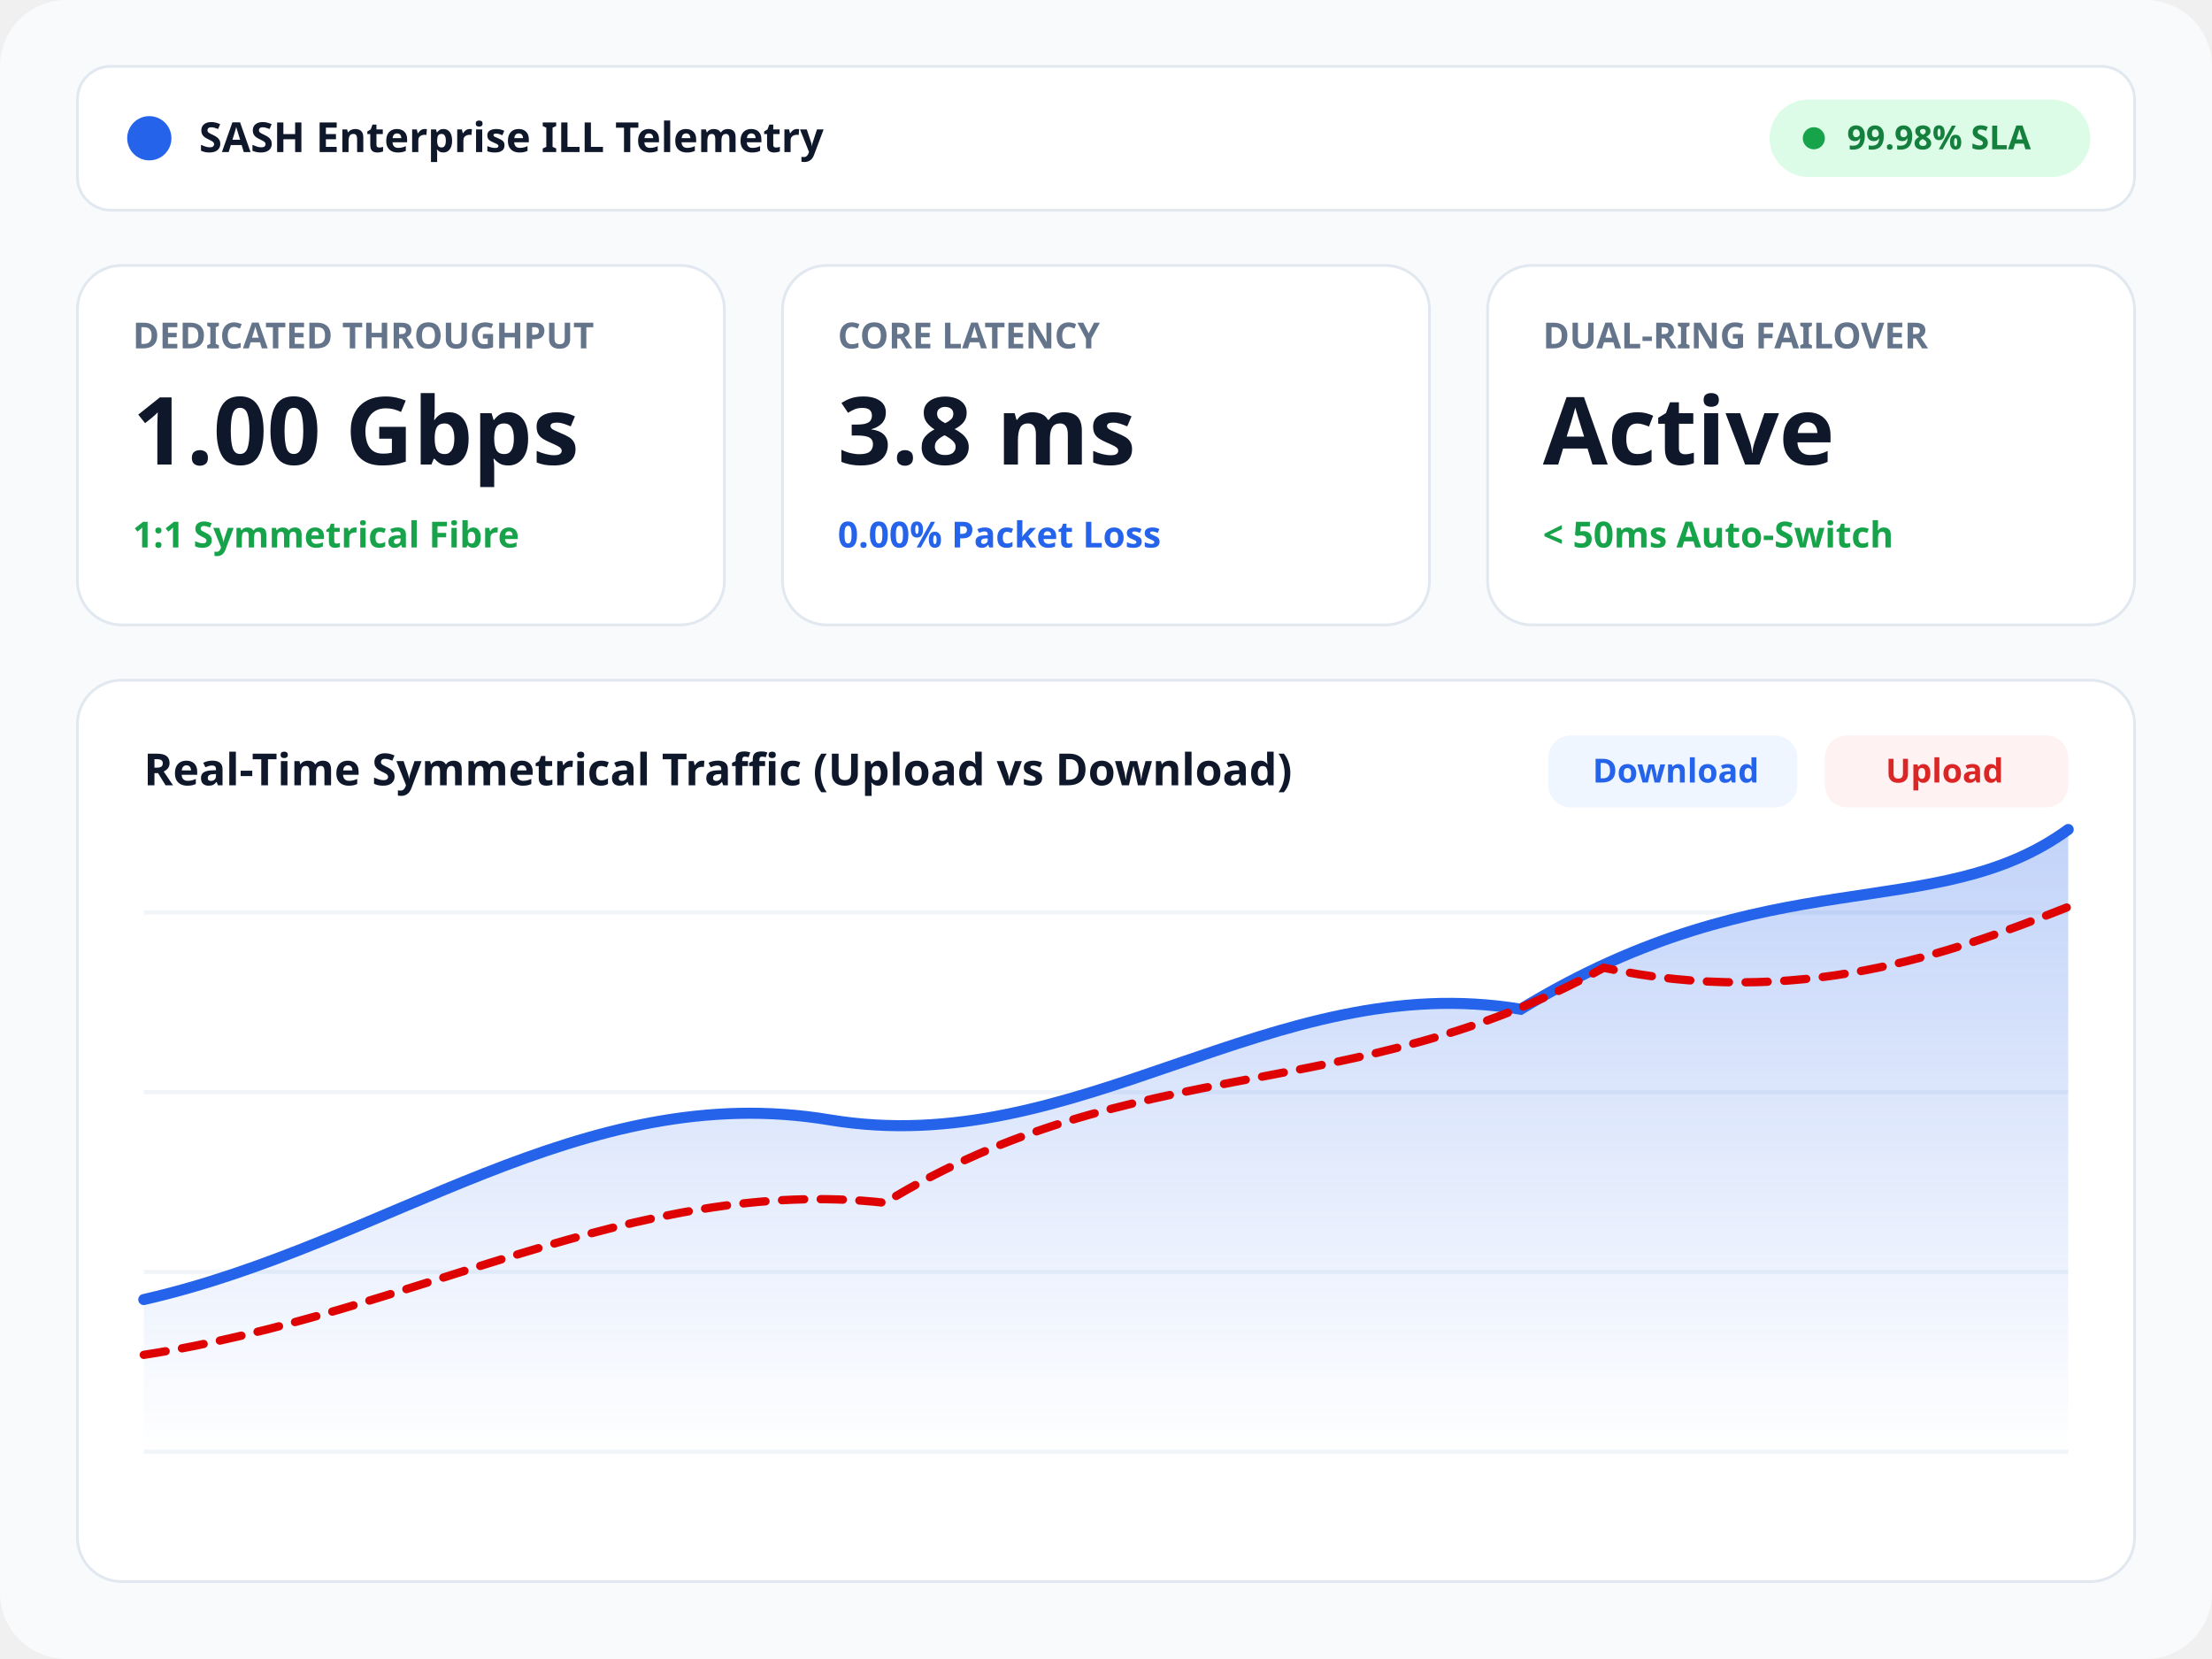
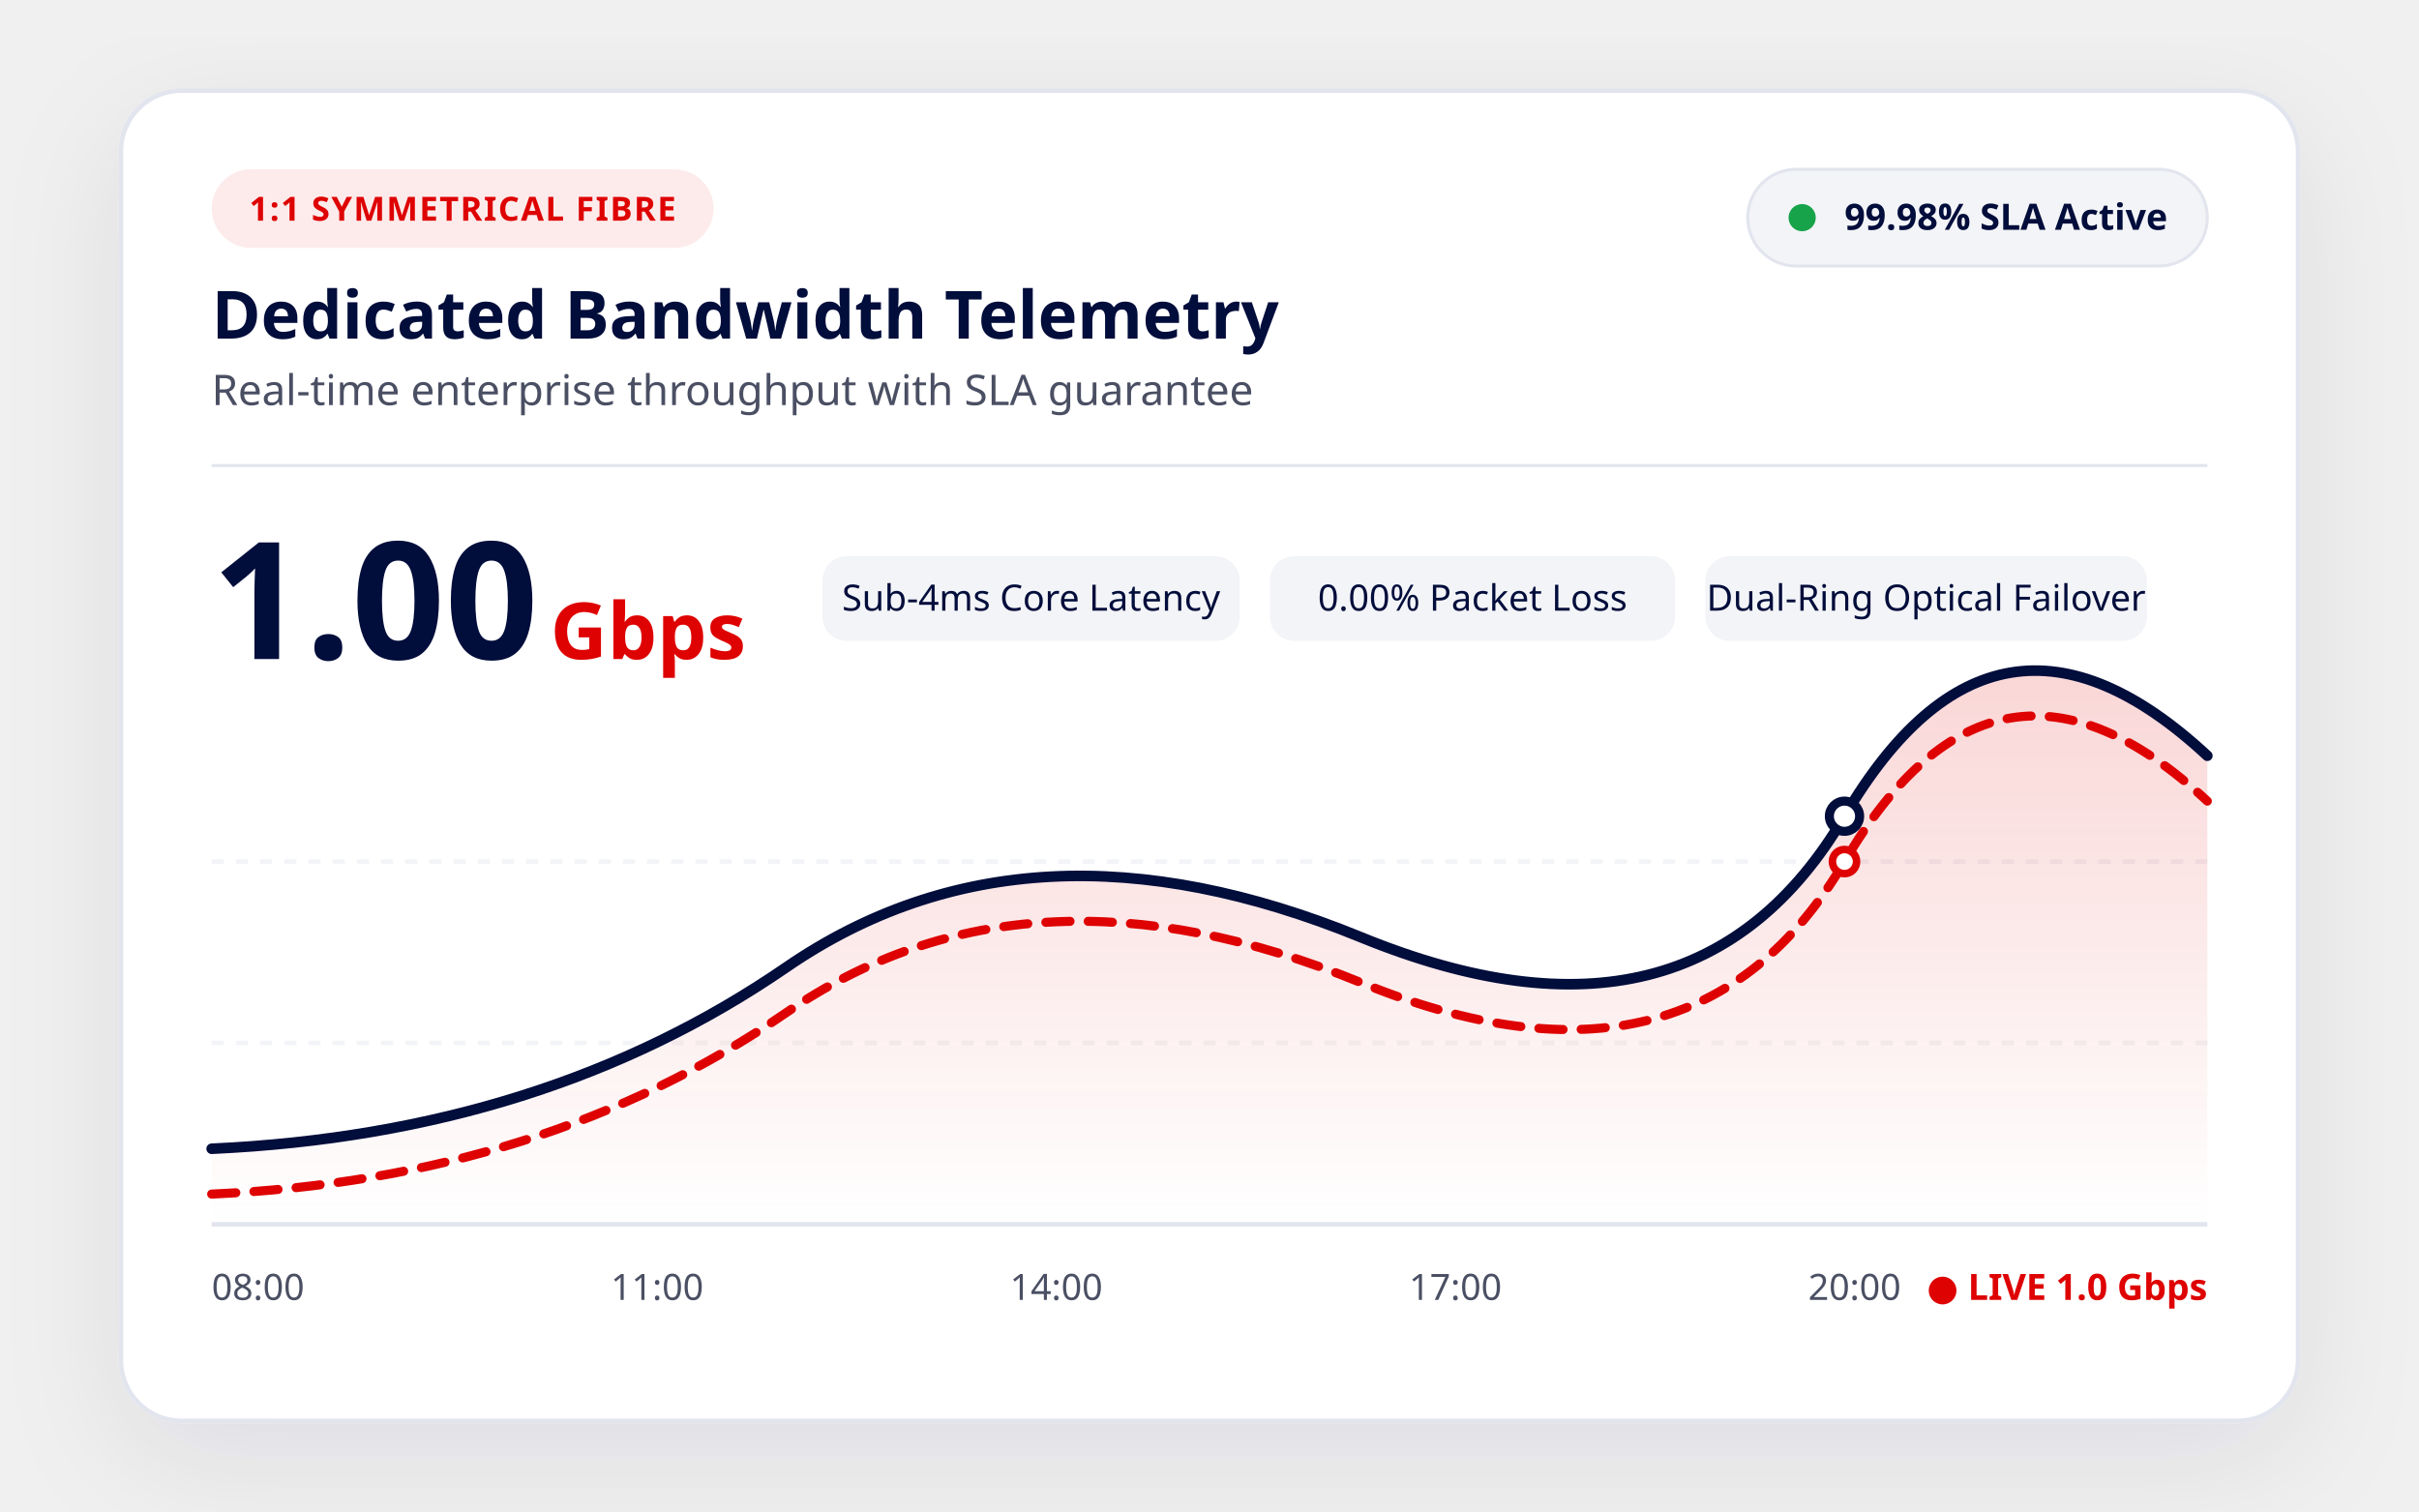
- <svg xmlns="http://www.w3.org/2000/svg" viewBox="0 0 800 600" fill="none">
-   <rect width="800" height="600" rx="24" fill="#F8FAFC" />
-   <rect x="28" y="24" width="744" height="52" rx="12" fill="#FFFFFF" stroke="#E2E8F0" />
-   <circle cx="54" cy="50" r="8" fill="#2563EB" />
-   <text x="72" y="55" font-family="system-ui, sans-serif" font-size="15" font-weight="700" fill="#0F172A">SASH Enterprise ILL Telemetry</text>
-   <rect x="640" y="36" width="116" height="28" rx="14" fill="#DCFCE7" />
-   <circle cx="656" cy="50" r="4" fill="#16A34A" />
-   <text x="668" y="54" font-family="system-ui, sans-serif" font-size="12" font-weight="600" fill="#15803D">99.98% SLA</text>
-   <rect x="28" y="96" width="234" height="130" rx="16" fill="#FFFFFF" stroke="#E2E8F0" />
-   <text x="48" y="126" font-family="system-ui, sans-serif" font-size="13" font-weight="600" fill="#64748B">DEDICATED THROUGHPUT</text>
-   <text x="48" y="168" font-family="system-ui, sans-serif" font-size="34" font-weight="700" fill="#0F172A">1.00 Gbps</text>
-   <text x="48" y="198" font-family="system-ui, sans-serif" font-size="13" font-weight="600" fill="#16A34A">1:1 Symmetrical Fibre</text>
-   <rect x="283" y="96" width="234" height="130" rx="16" fill="#FFFFFF" stroke="#E2E8F0" />
-   <text x="303" y="126" font-family="system-ui, sans-serif" font-size="13" font-weight="600" fill="#64748B">CORE LATENCY</text>
-   <text x="303" y="168" font-family="system-ui, sans-serif" font-size="34" font-weight="700" fill="#0F172A">3.8 ms</text>
-   <text x="303" y="198" font-family="system-ui, sans-serif" font-size="13" font-weight="600" fill="#2563EB">0.00% Packet Loss</text>
-   <rect x="538" y="96" width="234" height="130" rx="16" fill="#FFFFFF" stroke="#E2E8F0" />
-   <text x="558" y="126" font-family="system-ui, sans-serif" font-size="13" font-weight="600" fill="#64748B">DUAL-RING FAILOVER</text>
-   <text x="558" y="168" font-family="system-ui, sans-serif" font-size="34" font-weight="700" fill="#0F172A">Active</text>
-   <text x="558" y="198" font-family="system-ui, sans-serif" font-size="13" font-weight="600" fill="#16A34A">&lt; 50ms Auto-Switch</text>
-   <rect x="28" y="246" width="744" height="326" rx="16" fill="#FFFFFF" stroke="#E2E8F0" />
-   <text x="52" y="284" font-family="system-ui, sans-serif" font-size="16" font-weight="700" fill="#0F172A">Real-Time Symmetrical Traffic (Upload vs Download)</text>
-   <rect x="560" y="266" width="90" height="26" rx="8" fill="#EFF6FF" />
-   <text x="576" y="283" font-family="system-ui, sans-serif" font-size="12" font-weight="600" fill="#2563EB">Download</text>
-   <rect x="660" y="266" width="88" height="26" rx="8" fill="#FEF2F2" />
-   <text x="682" y="283" font-family="system-ui, sans-serif" font-size="12" font-weight="600" fill="#DC2626">Upload</text>
-   <line x1="52" y1="330" x2="748" y2="330" stroke="#F1F5F9" stroke-width="1.5" />
-   <line x1="52" y1="395" x2="748" y2="395" stroke="#F1F5F9" stroke-width="1.5" />
-   <line x1="52" y1="460" x2="748" y2="460" stroke="#F1F5F9" stroke-width="1.5" />
-   <line x1="52" y1="525" x2="748" y2="525" stroke="#F1F5F9" stroke-width="1.5" />
+ <svg xmlns="http://www.w3.org/2000/svg" viewBox="0 0 800 500" fill="none">
  <defs>
-     <linearGradient id="illGrad" x1="0" y1="0" x2="0" y2="1">
-       <stop offset="0%" stop-color="#2563EB" stop-opacity="0.28" />
-       <stop offset="100%" stop-color="#2563EB" stop-opacity="0.0" />
+     <filter id="shadcnCardShadow" x="-10%" y="-10%" width="120%" height="125%" filterUnits="userSpaceOnUse">
+       <feDropShadow dx="0" dy="12" stdDeviation="20" flood-color="#010D3B" flood-opacity="0.08" />
+     </filter>
+     <linearGradient id="trafficGradient" x1="0" y1="0" x2="0" y2="1">
+       <stop offset="0%" stop-color="#DE0302" stop-opacity="0.16" />
+       <stop offset="100%" stop-color="#DE0302" stop-opacity="0.0" />
    </linearGradient>
  </defs>
-   <path d="M52,470 C140,450 210,390 300,405 C390,420 460,350 550,365 C640,310 700,335 748,300 L748,525 L52,525 Z" fill="url(#illGrad)" />
-   <path d="M52,470 C140,450 210,390 300,405 C390,420 460,350 550,365 C640,310 700,335 748,300" fill="none" stroke="#2563EB" stroke-width="4" stroke-linecap="round" />
-   <path d="M52,490 C150,475 230,425 320,435 C410,380 490,400 580,350 C650,365 705,345 748,328" fill="none" stroke="#DE0302" stroke-width="3" stroke-dasharray="8 6" stroke-linecap="round" />
+   <rect x="40" y="30" width="720" height="440" rx="20" fill="#FFFFFF" stroke="#E2E5EE" stroke-width="1.5" filter="url(#shadcnCardShadow)" />
+   <rect x="70" y="56" width="166" height="26" rx="13" fill="#FDEBEB" />
+   <text x="153" y="73" text-anchor="middle" font-family="Urbanist, system-ui, sans-serif" font-size="11" font-weight="600" fill="#DE0302" letter-spacing="0.5">1:1 SYMMETRICAL FIBRE</text>
+   <text x="70" y="112" font-family="Urbanist, system-ui, sans-serif" font-size="22" font-weight="600" fill="#010D3B">Dedicated Bandwidth Telemetry</text>
+   <text x="70" y="134" font-family="Urbanist, system-ui, sans-serif" font-size="14" font-weight="400" fill="#4A4F63">Real-time enterprise throughput with SLA guarantee</text>
+   <rect x="578" y="56" width="152" height="32" rx="16" fill="#F3F4F7" stroke="#E2E5EE" stroke-width="1" />
+   <circle cx="596" cy="72" r="4.5" fill="#16A34A" />
+   <text x="610" y="76" font-family="Urbanist, system-ui, sans-serif" font-size="12" font-weight="600" fill="#010D3B">99.98% SLA Active</text>
+   <line x1="70" y1="154" x2="730" y2="154" stroke="#E2E5EE" stroke-width="1" />
+   <text x="70" y="218" font-family="Urbanist, system-ui, sans-serif" font-size="54" font-weight="700" fill="#010D3B">1.00</text>
+   <text x="182" y="218" font-family="Urbanist, system-ui, sans-serif" font-size="26" font-weight="600" fill="#DE0302">Gbps</text>
+   <rect x="272" y="184" width="138" height="28" rx="8" fill="#F3F4F7" />
+   <text x="341" y="202" text-anchor="middle" font-family="Urbanist, system-ui, sans-serif" font-size="12" font-weight="500" fill="#010D3B">Sub-4ms Core Latency</text>
+   <rect x="420" y="184" width="134" height="28" rx="8" fill="#F3F4F7" />
+   <text x="487" y="202" text-anchor="middle" font-family="Urbanist, system-ui, sans-serif" font-size="12" font-weight="500" fill="#010D3B">0.00% Packet Loss</text>
+   <rect x="564" y="184" width="146" height="28" rx="8" fill="#F3F4F7" />
+   <text x="637" y="202" text-anchor="middle" font-family="Urbanist, system-ui, sans-serif" font-size="12" font-weight="500" fill="#010D3B">Dual-Ring Optical Failover</text>
+   <line x1="70" y1="285" x2="730" y2="285" stroke="#F3F4F7" stroke-width="1.5" stroke-dasharray="4 4" />
+   <line x1="70" y1="345" x2="730" y2="345" stroke="#F3F4F7" stroke-width="1.5" stroke-dasharray="4 4" />
+   <line x1="70" y1="405" x2="730" y2="405" stroke="#E2E5EE" stroke-width="1.5" />
+   <path d="M 70 380 Q 180 375 260 320 T 450 310 T 610 270 T 730 250 L 730 405 L 70 405 Z" fill="url(#trafficGradient)" />
+   <path d="M 70 380 Q 180 375 260 320 T 450 310 T 610 270 T 730 250" fill="none" stroke="#010D3B" stroke-width="3.5" stroke-linecap="round" />
+   <path d="M 70 395 Q 180 390 260 335 T 450 325 T 610 285 T 730 265" fill="none" stroke="#DE0302" stroke-width="3" stroke-linecap="round" stroke-dasharray="8 6" />
+   <circle cx="610" cy="270" r="5" fill="#FFFFFF" stroke="#010D3B" stroke-width="3" />
+   <circle cx="610" cy="285" r="4" fill="#FFFFFF" stroke="#DE0302" stroke-width="2.5" />
+   <text x="70" y="430" font-family="Urbanist, system-ui, sans-serif" font-size="12" font-weight="500" fill="#4A4F63">08:00</text>
+   <text x="202" y="430" font-family="Urbanist, system-ui, sans-serif" font-size="12" font-weight="500" fill="#4A4F63">11:00</text>
+   <text x="334" y="430" font-family="Urbanist, system-ui, sans-serif" font-size="12" font-weight="500" fill="#4A4F63">14:00</text>
+   <text x="466" y="430" font-family="Urbanist, system-ui, sans-serif" font-size="12" font-weight="500" fill="#4A4F63">17:00</text>
+   <text x="598" y="430" font-family="Urbanist, system-ui, sans-serif" font-size="12" font-weight="500" fill="#4A4F63">20:00</text>
+   <text x="730" y="430" text-anchor="end" font-family="Urbanist, system-ui, sans-serif" font-size="12" font-weight="600" fill="#DE0302">● LIVE 1.0 Gbps</text>
</svg>
